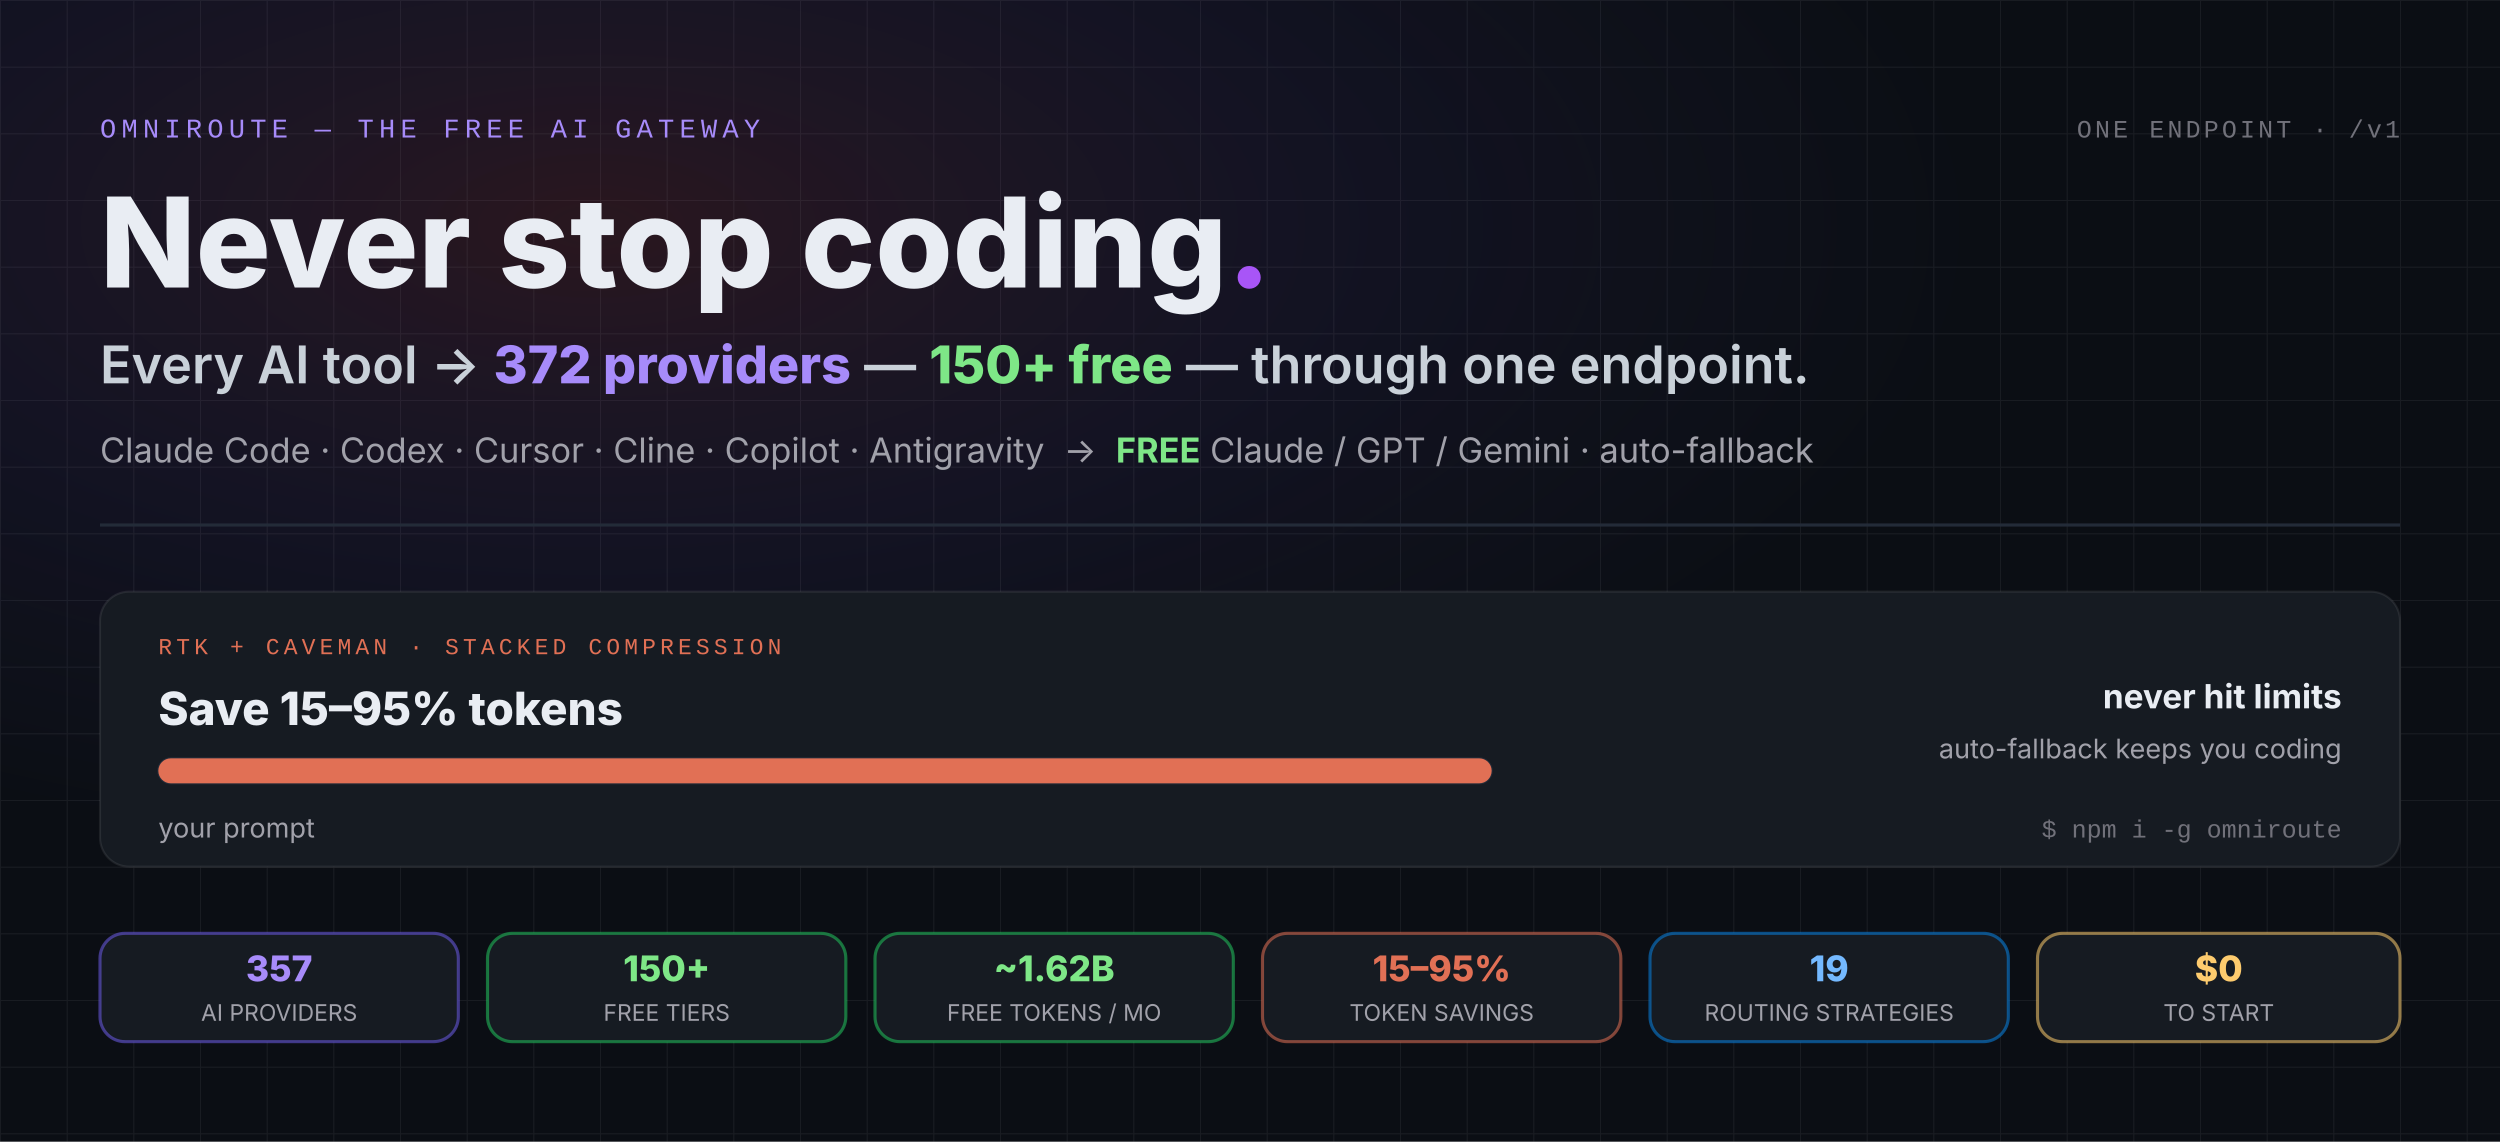
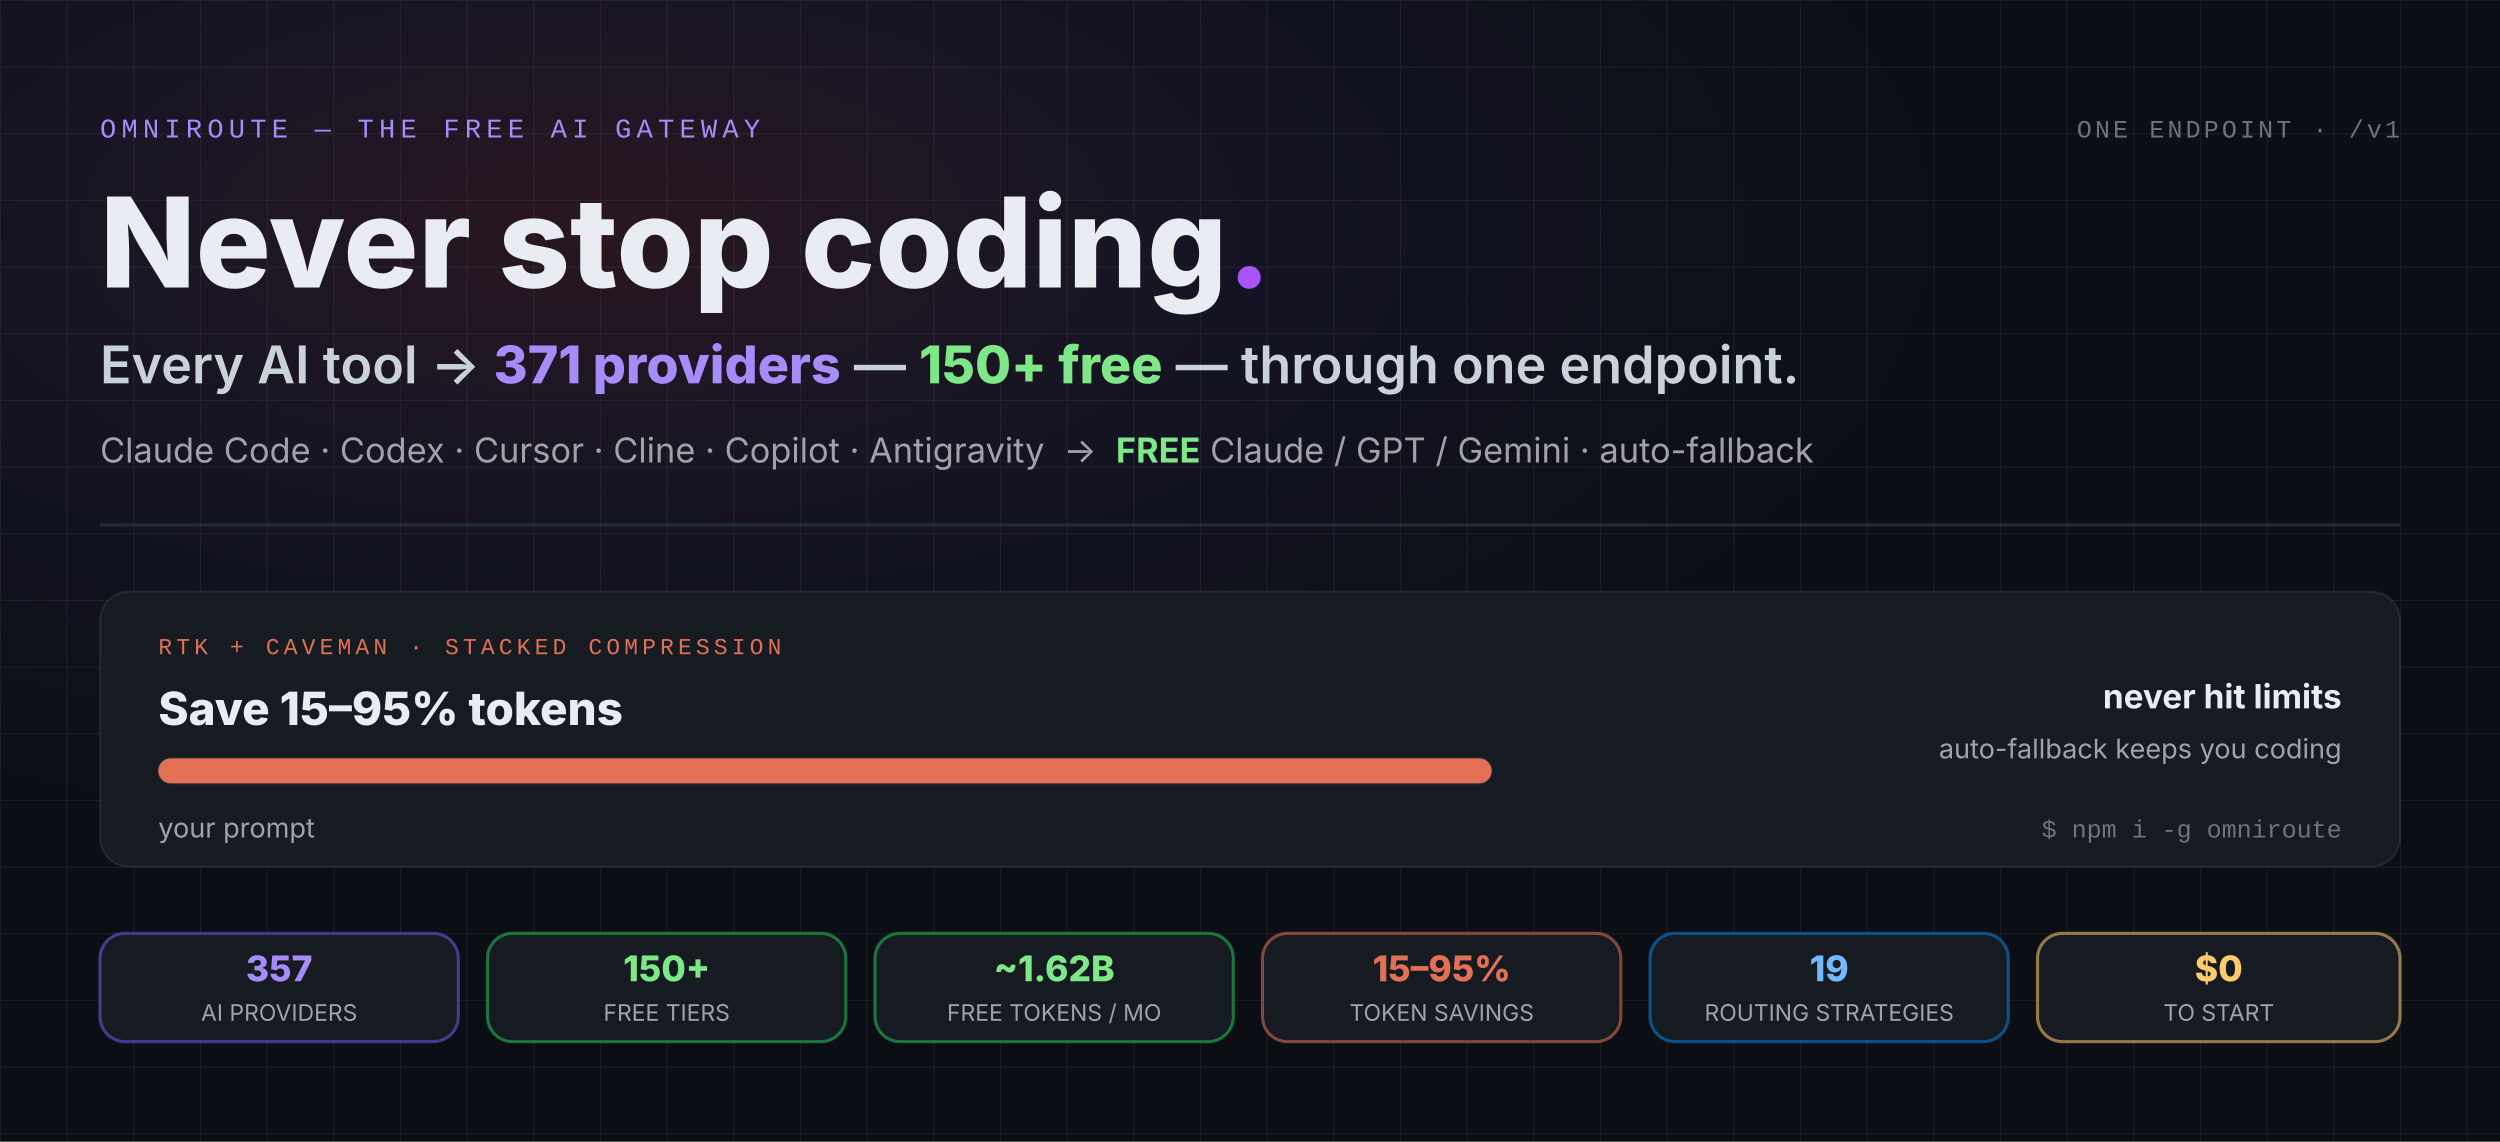
- <svg xmlns="http://www.w3.org/2000/svg" viewBox="0 0 1200 548" role="img" aria-label="OmniRoute hero: Never stop coding. Every AI tool to 372 providers — 150+ free — through one endpoint. Claude Code, Codex, Cursor, Cline, Copilot and Antigravity into free Claude, GPT and Gemini with auto-fallback. RTK + Caveman stacked compression saves 15 to 95 percent of tokens — about 89 percent average on tool-heavy sessions — so you never hit limits. Stats: 372 AI providers, 150+ free tiers, about 1.62B free tokens per month, 15 to 95 percent token savings, 20 routing strategies, zero dollars to start.">
+ <svg xmlns="http://www.w3.org/2000/svg" viewBox="0 0 1200 548" role="img" aria-label="OmniRoute hero: Never stop coding. Every AI tool to 371 providers — 150+ free — through one endpoint. Claude Code, Codex, Cursor, Cline, Copilot and Antigravity into free Claude, GPT and Gemini with auto-fallback. RTK + Caveman stacked compression saves 15 to 95 percent of tokens — about 89 percent average on tool-heavy sessions — so you never hit limits. Stats: 371 AI providers, 150+ free tiers, about 1.62B free tokens per month, 15 to 95 percent token savings, 20 routing strategies, zero dollars to start.">
  <defs>
    <pattern id="gridPaperH" width="32" height="32" patternUnits="userSpaceOnUse">
      <path d="M 32 0 L 0 0 0 32" fill="none" stroke="#ffffff" stroke-opacity="0.06" stroke-width="1" />
    </pattern>
    <radialGradient id="bgGlowH" cx="24%" cy="20%" r="55%">
      <stop offset="0%" stop-color="#e54d5e" stop-opacity="0.14" />
      <stop offset="55%" stop-color="#8b5cf6" stop-opacity="0.06" />
      <stop offset="100%" stop-color="#6366f1" stop-opacity="0" />
    </radialGradient>
    <linearGradient id="gradBrandH" x1="0" y1="0" x2="1" y2="1">
      <stop offset="0%" stop-color="#e54d5e" />
      <stop offset="100%" stop-color="#a855f7" />
    </linearGradient>
    <path id="dividerPathH" d="M 48,252 L 1152,252" />
  </defs>
  <rect width="1200" height="548" fill="#0b0e14" />
  <rect width="1200" height="548" fill="url(#gridPaperH)" />
  <rect width="1200" height="548" fill="url(#bgGlowH)" />
  <text x="48" y="66" font-family="Consolas, 'Courier New', monospace" font-size="13" letter-spacing="2.5" fill="#a78bfa">OMNIROUTE — THE FREE AI GATEWAY</text>
  <text x="1152" y="66" text-anchor="end" font-family="Consolas, 'Courier New', monospace" font-size="12" letter-spacing="1.5" fill="#71717a">ONE ENDPOINT · /v1</text>
  <text x="48" y="138" font-family="Inter, 'Segoe UI', Arial, Helvetica, system-ui, sans-serif" font-size="60" font-weight="800" fill="#e9edf3">Never stop coding<tspan fill="#a855f7">.</tspan>
  </text>
-   <text x="48" y="184" font-family="Inter, 'Segoe UI', Arial, Helvetica, system-ui, sans-serif" font-size="25" font-weight="600" fill="#c9d1d9">Every AI tool → <tspan fill="#a78bfa" font-weight="800">372 providers</tspan> — <tspan fill="#7ee787" font-weight="800">150+ free</tspan> — through one endpoint.</text>
+   <text x="48" y="184" font-family="Inter, 'Segoe UI', Arial, Helvetica, system-ui, sans-serif" font-size="25" font-weight="600" fill="#c9d1d9">Every AI tool → <tspan fill="#a78bfa" font-weight="800">371 providers</tspan> — <tspan fill="#7ee787" font-weight="800">150+ free</tspan> — through one endpoint.</text>
  <text x="48" y="222" font-family="Inter, 'Segoe UI', Arial, Helvetica, system-ui, sans-serif" font-size="16.5" fill="#a1a1aa">Claude Code · Codex · Cursor · Cline · Copilot · Antigravity  →  <tspan fill="#7ee787" font-weight="700">FREE</tspan> Claude / GPT / Gemini · auto-fallback</text>
  <line x1="48" y1="252" x2="1152" y2="252" stroke="#232b38" stroke-width="1.5" />
  <circle r="4" fill="url(#gradBrandH)" opacity="0">
    <animateMotion dur="6s" repeatCount="indefinite" keyPoints="0;1" keyTimes="0;1" calcMode="linear">
      <mpath href="#dividerPathH" />
    </animateMotion>
    <animate attributeName="opacity" values="0;0.9;0.9;0" keyTimes="0;0.08;0.6;0.75" dur="6s" repeatCount="indefinite" />
  </circle>
  <g>
    <rect x="48" y="284" width="1104" height="132" rx="14" fill="#161b22" stroke="#ffffff" stroke-opacity="0.08" stroke-width="1" />
    <text x="76" y="314" font-family="Consolas, 'Courier New', monospace" font-size="11" letter-spacing="2" fill="#e17055">RTK + CAVEMAN · STACKED COMPRESSION</text>
    <text x="76" y="348" font-family="Inter, 'Segoe UI', Arial, Helvetica, system-ui, sans-serif" font-size="22" font-weight="800" fill="#e9edf3">Save 15–95% tokens</text>
    <rect x="76" y="364" width="640" height="12" rx="6" fill="#0b0e14" stroke="#232b38" stroke-width="1" />
    <rect x="76" y="364" width="640" height="12" rx="6" fill="#e17055">
      <animate attributeName="width" values="640;640;70;70;640" keyTimes="0;0.12;0.5;0.88;1" dur="8s" repeatCount="indefinite" calcMode="spline" keySplines="0.4 0 0.2 1;0.4 0 0.2 1;0.4 0 0.2 1;0.4 0 0.2 1" />
    </rect>
    <text x="76" y="402" font-family="Inter, 'Segoe UI', Arial, Helvetica, system-ui, sans-serif" font-size="13" fill="#a1a1aa">your prompt
      <animate attributeName="opacity" values="1;1;0;0;1" keyTimes="0;0.12;0.35;0.88;1" dur="8s" repeatCount="indefinite" calcMode="discrete" />
    </text>
    <text x="76" y="402" font-family="Inter, 'Segoe UI', Arial, Helvetica, system-ui, sans-serif" font-size="13" font-weight="700" fill="#e17055" opacity="0">−89% avg on tool-heavy sessions
      <animate attributeName="opacity" values="0;0;1;1;0" keyTimes="0;0.35;0.36;0.88;1" dur="8s" repeatCount="indefinite" calcMode="discrete" />
    </text>
    <text x="1124" y="340" text-anchor="end" font-family="Inter, 'Segoe UI', Arial, Helvetica, system-ui, sans-serif" font-size="16" font-weight="700" fill="#e9edf3">never hit limits</text>
    <text x="1124" y="364" text-anchor="end" font-family="Inter, 'Segoe UI', Arial, Helvetica, system-ui, sans-serif" font-size="13" fill="#a1a1aa">auto-fallback keeps you coding</text>
    <text x="1124" y="402" text-anchor="end" font-family="Consolas, 'Courier New', monospace" font-size="12" fill="#71717a">$ npm i -g omniroute</text>
  </g>
  <g font-family="Inter, 'Segoe UI', Arial, Helvetica, system-ui, sans-serif" text-anchor="middle">
    <rect x="48" y="448" width="172" height="52" rx="12" fill="#161b22" stroke="#6c5ce7" stroke-opacity="0.55" stroke-width="1.5" />
    <text x="134" y="471" font-size="17" font-weight="800" fill="#a78bfa">357</text>
    <text x="134" y="490" font-size="11" fill="#a1a1aa">AI PROVIDERS</text>
    <rect x="234" y="448" width="172" height="52" rx="12" fill="#161b22" stroke="#22c55e" stroke-opacity="0.55" stroke-width="1.5" />
    <text x="320" y="471" font-size="17" font-weight="800" fill="#7ee787">150+</text>
    <text x="320" y="490" font-size="11" fill="#a1a1aa">FREE TIERS</text>
    <rect x="420" y="448" width="172" height="52" rx="12" fill="#161b22" stroke="#22c55e" stroke-opacity="0.55" stroke-width="1.5" />
    <text x="506" y="471" font-size="17" font-weight="800" fill="#7ee787">~1.62B</text>
    <text x="506" y="490" font-size="11" fill="#a1a1aa">FREE TOKENS / MO</text>
    <rect x="606" y="448" width="172" height="52" rx="12" fill="#161b22" stroke="#e17055" stroke-opacity="0.55" stroke-width="1.5" />
    <text x="692" y="471" font-size="17" font-weight="800" fill="#e17055">15–95%</text>
    <text x="692" y="490" font-size="11" fill="#a1a1aa">TOKEN SAVINGS</text>
    <rect x="792" y="448" width="172" height="52" rx="12" fill="#161b22" stroke="#0984e3" stroke-opacity="0.55" stroke-width="1.5" />
    <text x="878" y="471" font-size="17" font-weight="800" fill="#74b9ff">19</text>
    <text x="878" y="490" font-size="11" fill="#a1a1aa">ROUTING STRATEGIES</text>
    <rect x="978" y="448" width="174" height="52" rx="12" fill="#161b22" stroke="#fdcb6e" stroke-opacity="0.55" stroke-width="1.5" />
    <text x="1065" y="471" font-size="17" font-weight="800" fill="#fdcb6e">$0</text>
    <text x="1065" y="490" font-size="11" fill="#a1a1aa">TO START</text>
  </g>
</svg>
